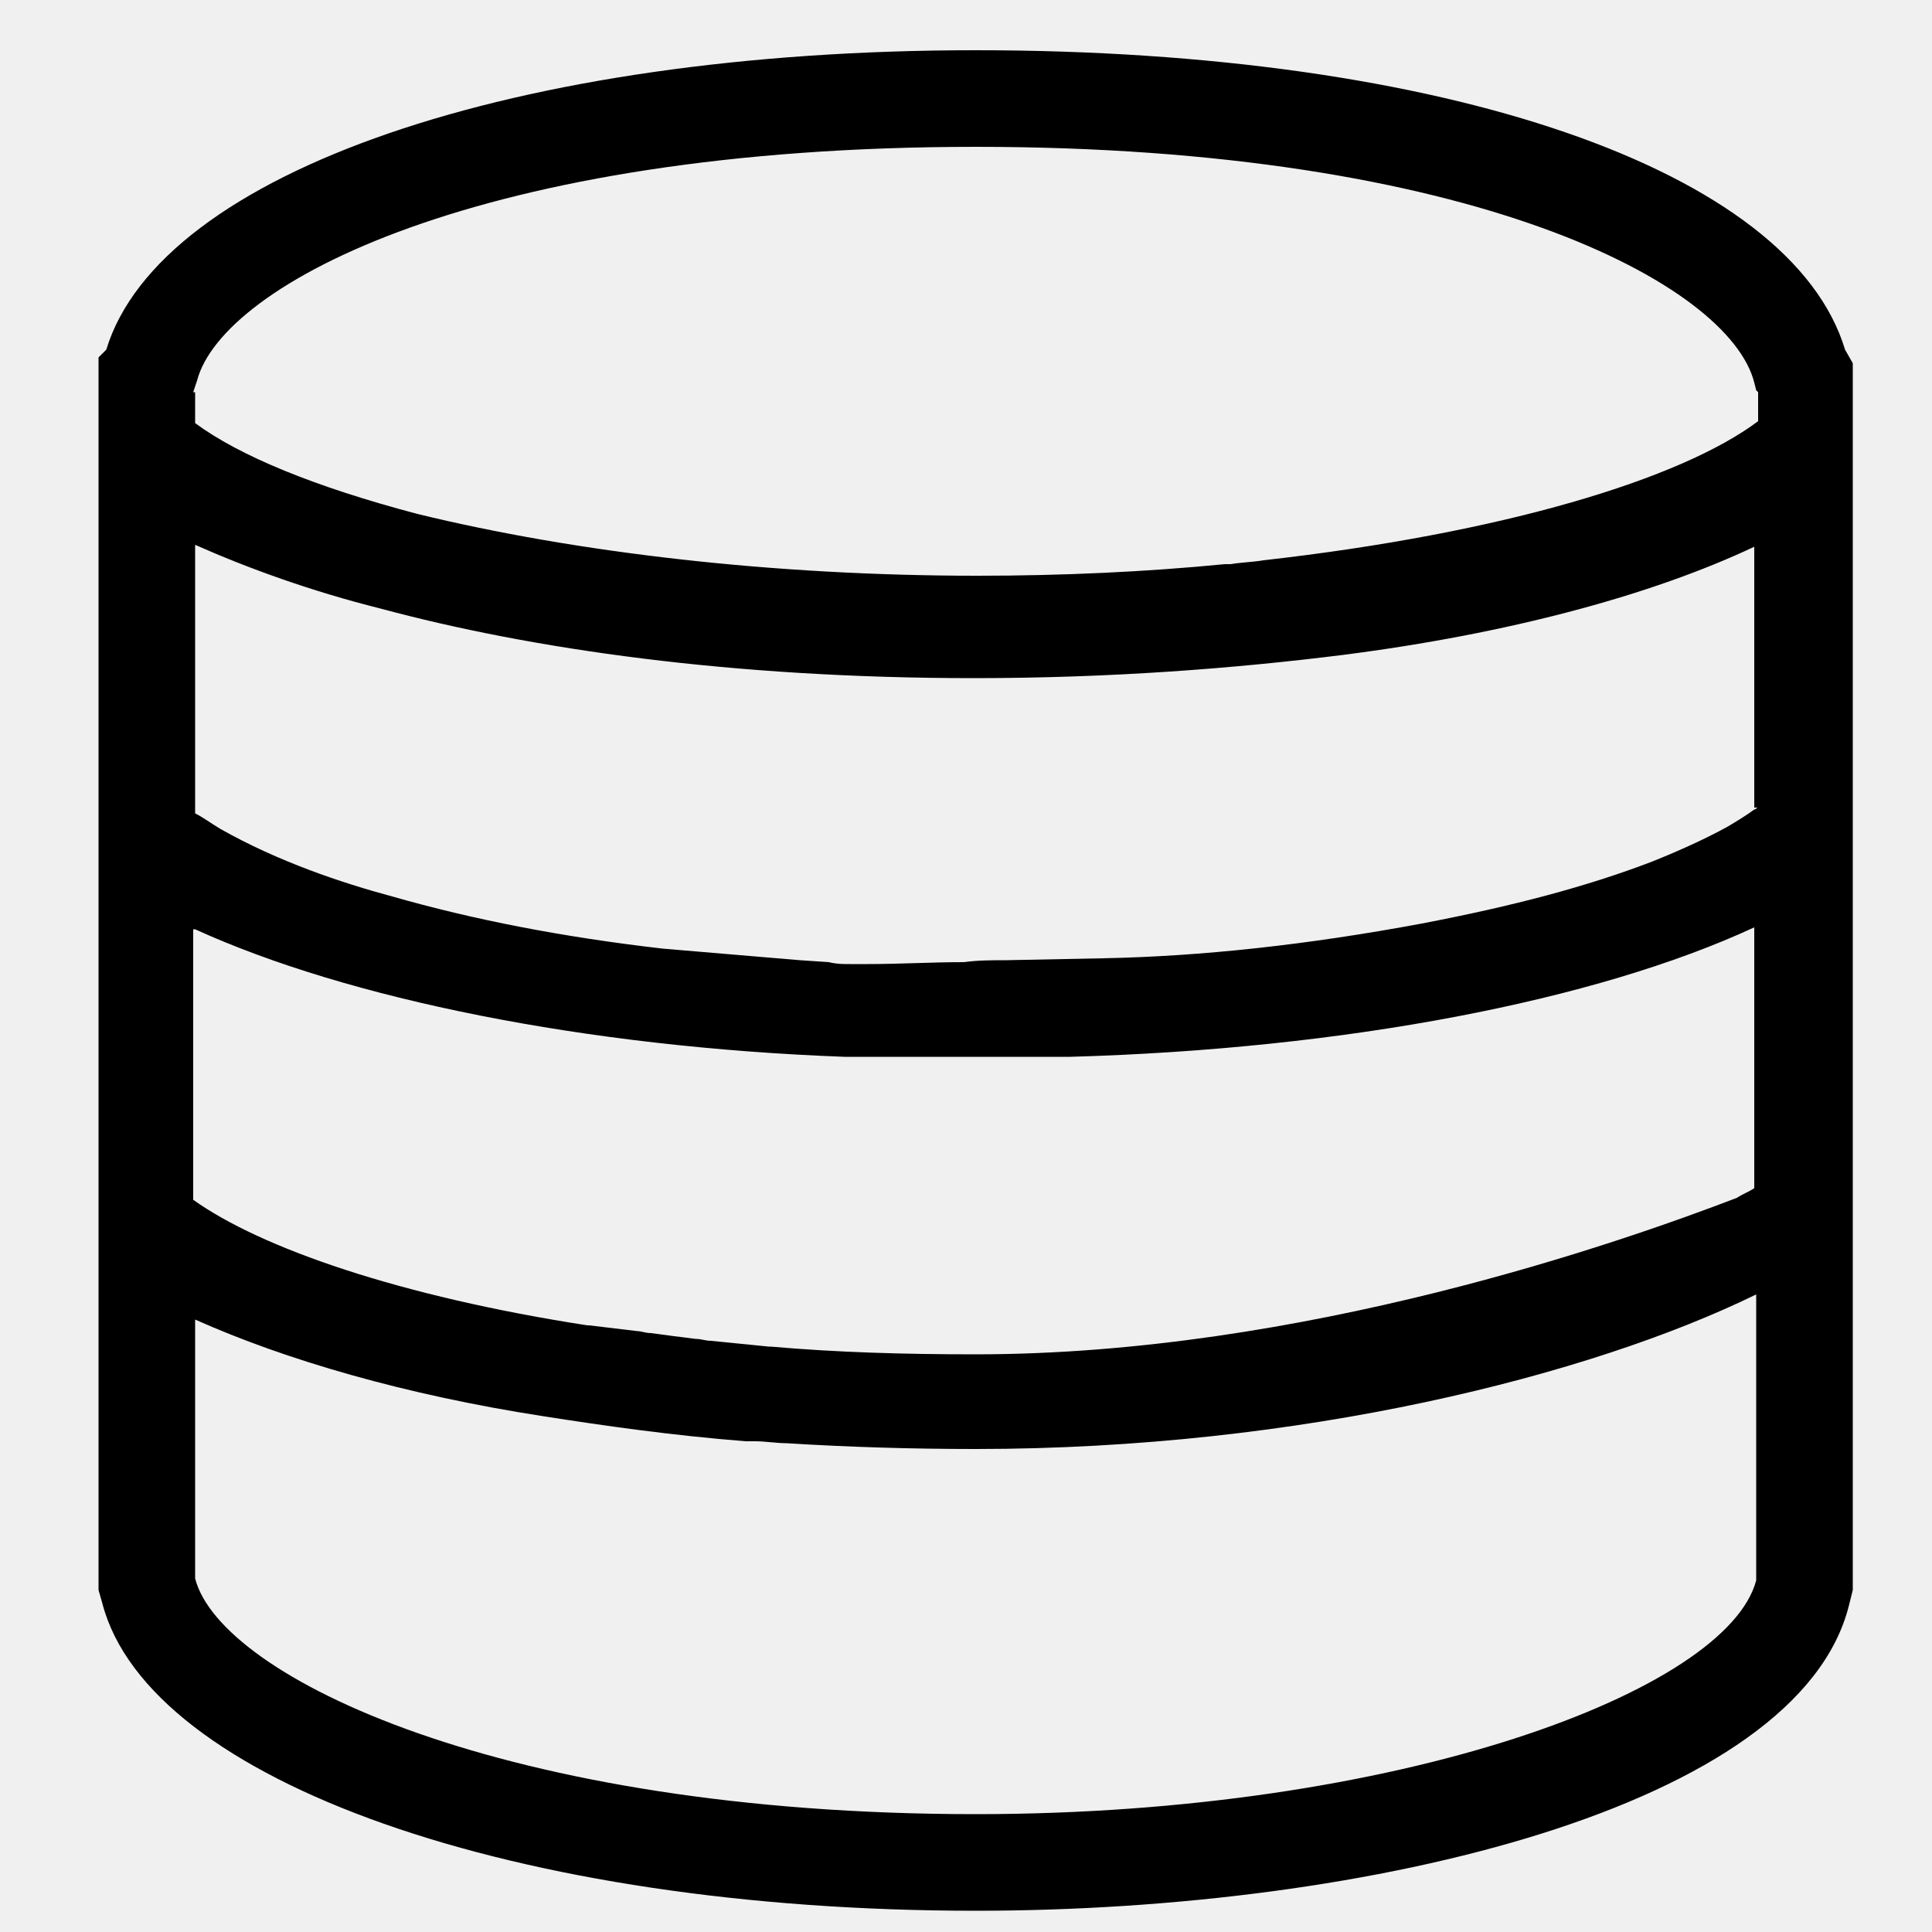
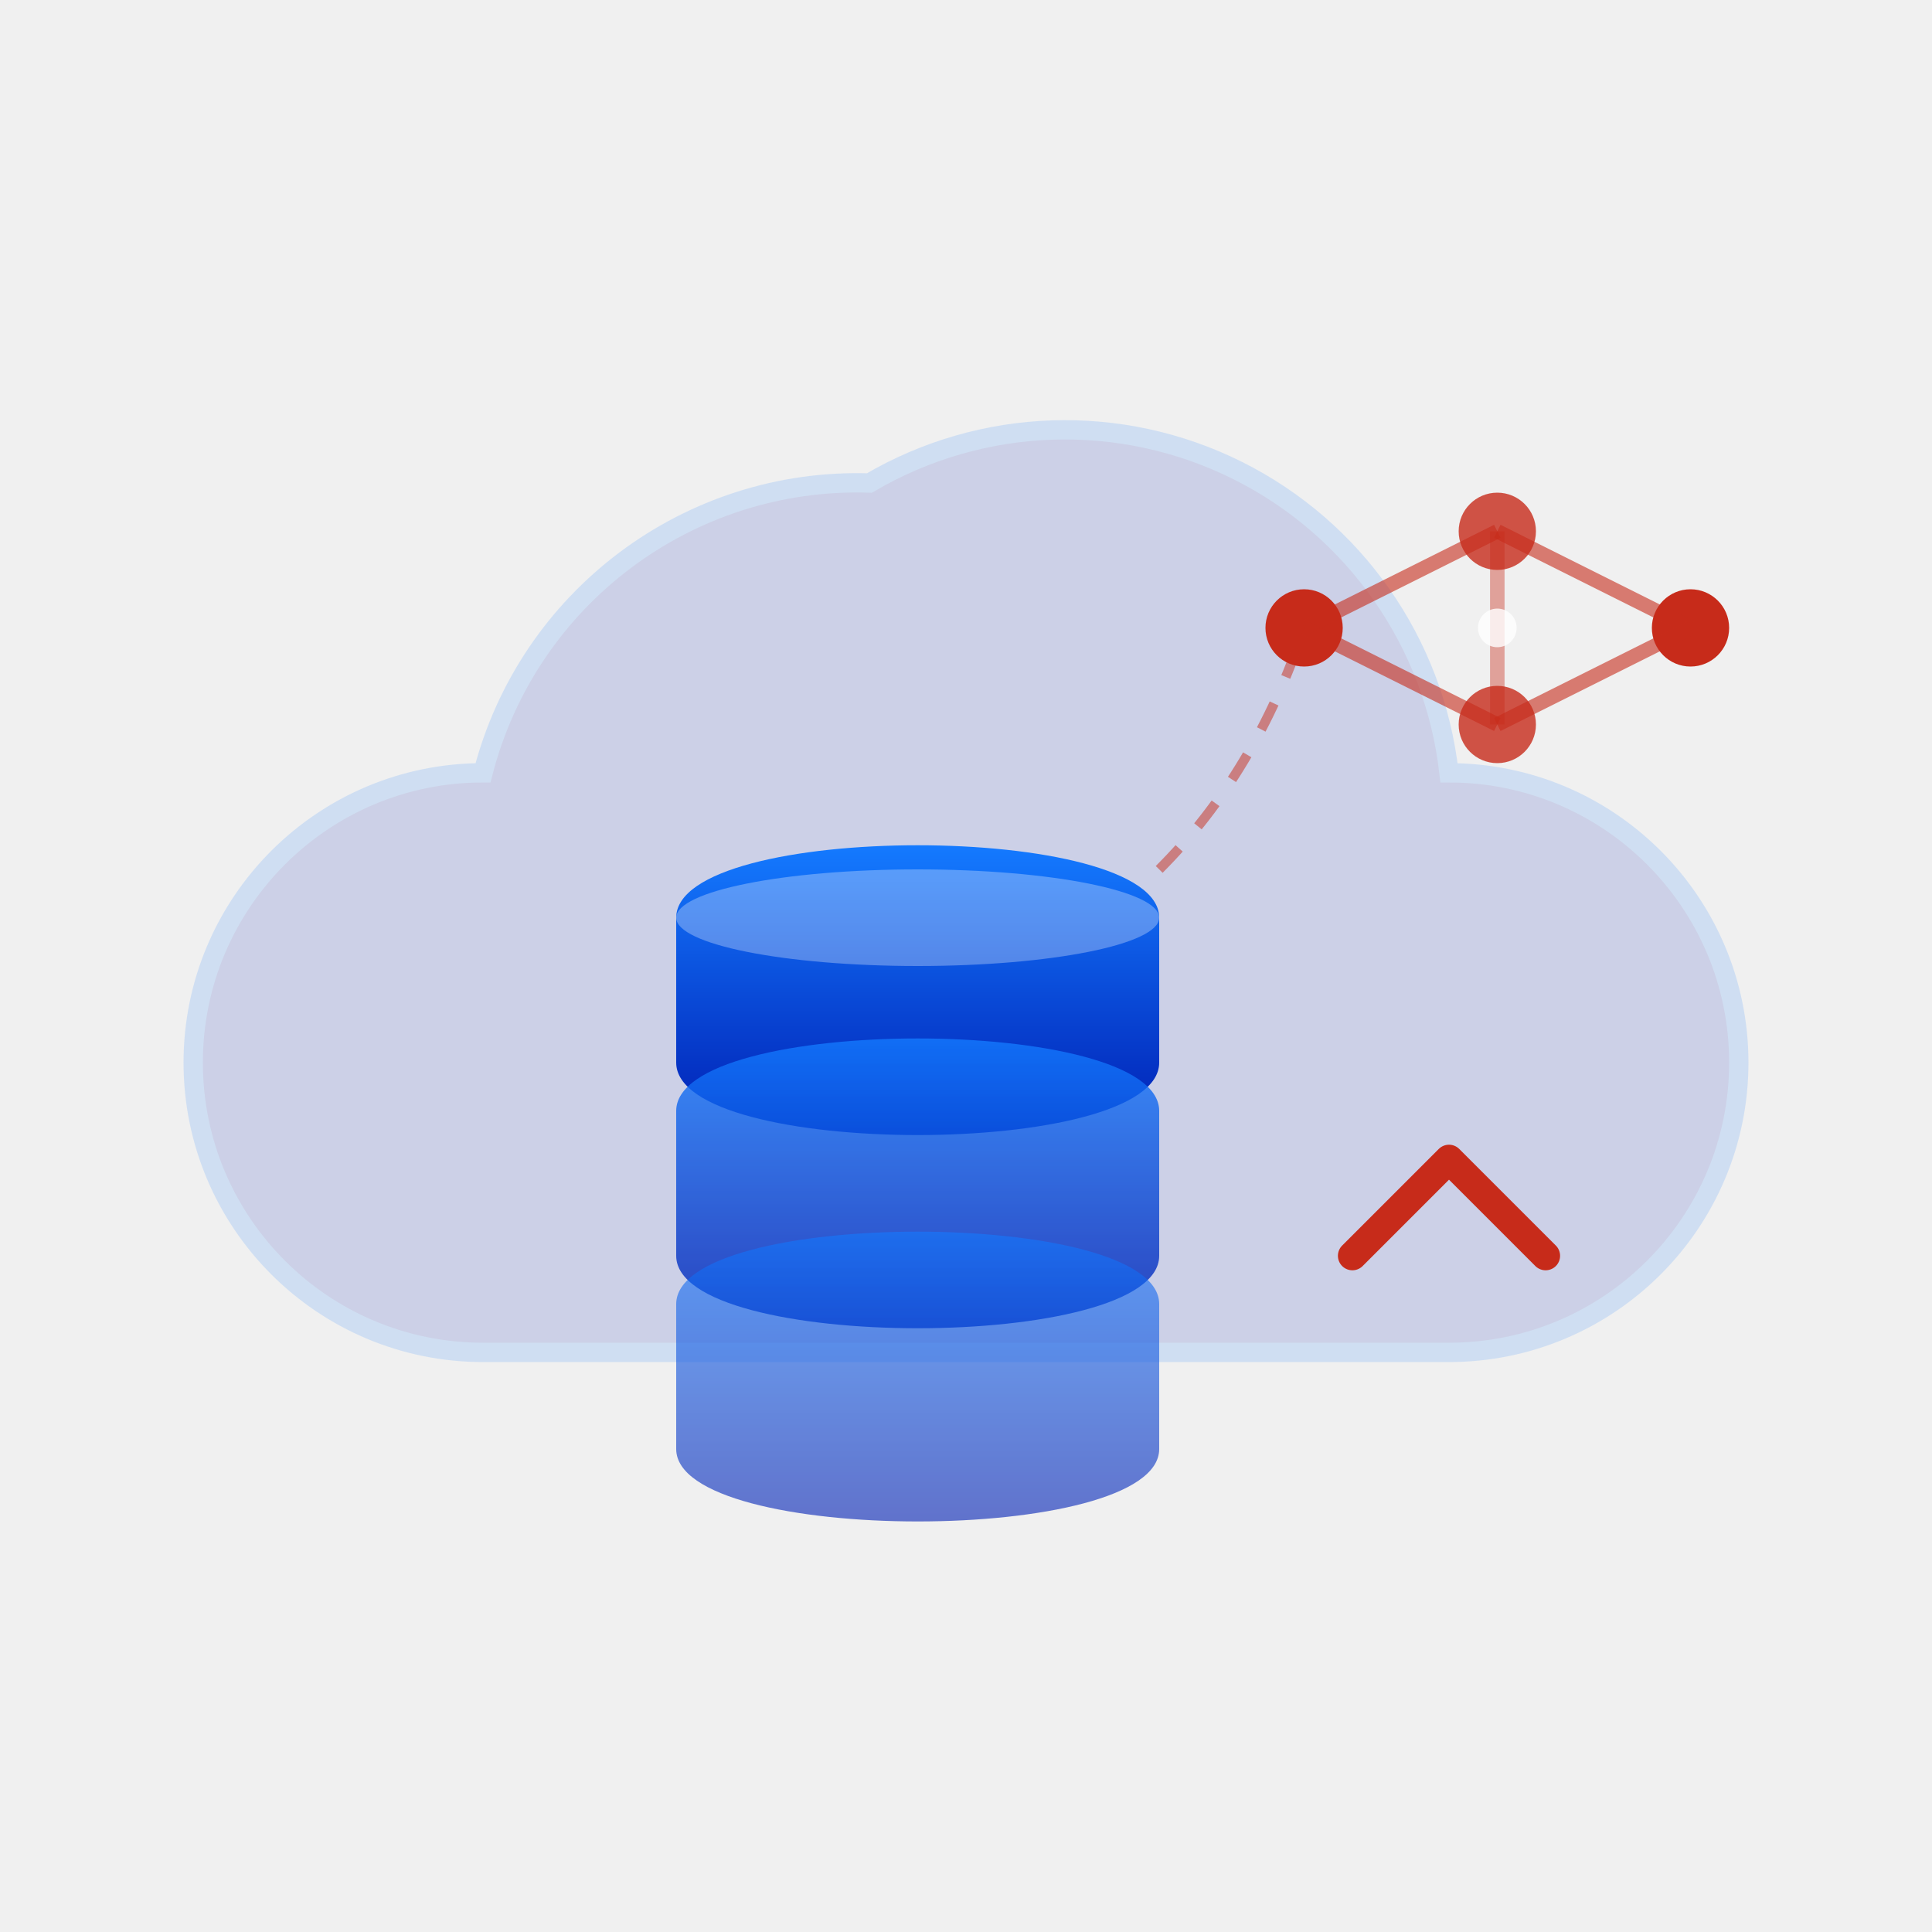
- <svg xmlns="http://www.w3.org/2000/svg" version="1.1" id="Layer_1" x="0px" y="0px" width="100px" height="100px" viewBox="-909 226 100 100" style="enable-background:new -909 226 100 100;" xml:space="preserve">
-   <path d="M-813.1,245.1v-0.3l-0.4-0.7c-2.8-9.3-20.7-15.5-45-15.5c-23.8,0-42.2,6.3-45,15.5l-0.4,0.4l0,63.8l0.2,0.7  c2.4,9.2,21.4,15.9,45.2,15.9c20.5,0,42.6-5.4,45.2-15.8l0.2-0.8L-813.1,245.1L-813.1,245.1z M-899,246.3l0.2-0.6  c1.3-5,14.7-12.1,40.3-12.1c25.7,0,39,7.1,40.3,12.2l0.1,0.4l0.1,0.1v1.5c-4,3-13.2,5.8-25.6,7.2c-0.6,0.1-1.1,0.1-1.7,0.2  c-0.1,0-0.2,0-0.3,0c-4.1,0.4-8.4,0.6-12.8,0.6c-10.6,0-20.8-1.2-29-3.2c-5.3-1.4-9.2-3-11.5-4.7V246.3z M-898.9,274.1  c7.9,3.6,20.2,6.1,33.6,6.6c0.3,0,0.6,0,1,0c0.3,0,0.6,0,0.9,0l9.8,0c14.2-0.4,27.2-2.9,35.4-6.7v13.5c-0.3,0.2-0.6,0.3-0.9,0.5  c-6,2.3-22.5,8.1-39.4,8.1c-3.7,0-7.2-0.1-10.6-0.4c0,0,0,0-0.1,0c-1-0.1-2-0.2-3-0.3c-0.3,0-0.5-0.1-0.8-0.1  c-0.8-0.1-1.6-0.2-2.3-0.3c-0.3,0-0.5-0.1-0.7-0.1c-0.8-0.1-1.7-0.2-2.5-0.3c0,0-0.1,0-0.1,0c-9.7-1.5-16.9-4-20.4-6.5V274.1z   M-818.1,307.6l0,0.2c-1.5,5.7-18.4,12.1-40.4,12.1c-24.4,0-39.1-7.1-40.4-12.2l0-0.2v-13.2c4.7,2.1,10.9,3.9,18,5  c3.2,0.5,6.7,1,10.5,1.3c0.2,0,0.3,0,0.5,0c0.5,0,1.1,0.1,1.6,0.1c3.2,0.2,6.5,0.3,9.8,0.3c16.8,0,31.8-3.8,40.4-8V307.6z   M-818,267.8c-0.1,0-0.1,0.1-0.2,0.1c-0.4,0.3-0.9,0.6-1.4,0.9c-1.1,0.6-2.4,1.2-3.9,1.8c-3.4,1.3-7.2,2.3-11.9,3.2  c-5.9,1.1-11.4,1.7-16.5,1.8l-5,0.1c-0.7,0-1.5,0-2.2,0.1c-1.7,0-3.3,0.1-5,0.1c-0.3,0-0.6,0-0.9,0c-0.4,0-0.7,0-1.1-0.1l-1.5-0.1  c-2.3-0.2-4.8-0.4-7.1-0.6c-5.2-0.6-9.8-1.5-14-2.7c-2.6-0.7-5.9-1.8-8.9-3.5c-0.5-0.3-0.9-0.6-1.3-0.8v-13.9c2.7,1.2,6,2.4,9.6,3.3  c7.8,2.1,18.2,3.6,30.7,3.6c7.1,0,13.5-0.5,19.1-1.2c8.6-1.1,16-3.1,21.3-5.6V267.8z" />
+ <svg xmlns="http://www.w3.org/2000/svg" viewBox="0 0 200 200" fill="none">
+   <defs>
+     <linearGradient id="cloudGrad" x1="0%" y1="0%" x2="0%" y2="100%">
+       <stop offset="0%" style="stop-color:#147aff;stop-opacity:1" />
+       <stop offset="100%" style="stop-color:#001eb3;stop-opacity:1" />
+     </linearGradient>
+   </defs>
+   <path d="M 50 140 A 30 30 0 0 1 50 80 A 40 40 0 0 1 90 50 A 40 40 0 0 1 150 80 A 30 30 0 0 1 150 140 Z" fill="#001eb3" opacity="0.15" stroke="#147aff" stroke-width="2" />
+   <g transform="translate(70, 85)">
+     <path d="M0 10 C0 0 50 0 50 10 V 25 C50 35 0 35 0 25 Z" fill="url(#cloudGrad)" />
+     <path d="M0 30 C0 20 50 20 50 30 V 45 C50 55 0 55 0 45 Z" fill="url(#cloudGrad)" opacity="0.8" />
+     <path d="M0 50 C0 40 50 40 50 50 V 65 C50 75 0 75 0 65 Z" fill="url(#cloudGrad)" opacity="0.6" />
+     <ellipse cx="25" cy="10" rx="25" ry="5" fill="white" opacity="0.3" />
+   </g>
+   <g transform="translate(135, 55)">
+     <circle cx="0" cy="10" r="4" fill="#c72b1a" />
+     <circle cx="20" cy="0" r="4" fill="#c72b1a" opacity="0.8" />
+     <circle cx="20" cy="20" r="4" fill="#c72b1a" opacity="0.8" />
+     <circle cx="40" cy="10" r="4" fill="#c72b1a" />
+     <line x1="0" y1="10" x2="20" y2="0" stroke="#c72b1a" stroke-width="1.5" opacity="0.6" />
+     <line x1="0" y1="10" x2="20" y2="20" stroke="#c72b1a" stroke-width="1.5" opacity="0.6" />
+     <line x1="20" y1="0" x2="40" y2="10" stroke="#c72b1a" stroke-width="1.5" opacity="0.6" />
+     <line x1="20" y1="20" x2="40" y2="10" stroke="#c72b1a" stroke-width="1.5" opacity="0.6" />
+     <line x1="20" y1="0" x2="20" y2="20" stroke="#c72b1a" stroke-width="1.5" opacity="0.4" />
+     <circle cx="20" cy="10" r="2" fill="white" opacity="0.8">
+       <animate attributeName="opacity" values="0.2;1;0.2" dur="2s" repeatCount="indefinite" />
+     </circle>
+   </g>
+   <path d="M 120 90 Q 130 80 135 65" stroke="#c72b1a" stroke-width="1" stroke-dasharray="3 3" opacity="0.5" fill="none" />
+   <path d="M 140 130 L 150 120 L 160 130" stroke="#c72b1a" stroke-width="3" stroke-linecap="round" stroke-linejoin="round">
+     <animate attributeName="d" values="M 140 130 L 150 120 L 160 130; M 140 125 L 150 115 L 160 125; M 140 130 L 150 120 L 160 130" dur="2s" repeatCount="indefinite" />
+   </path>
</svg>
